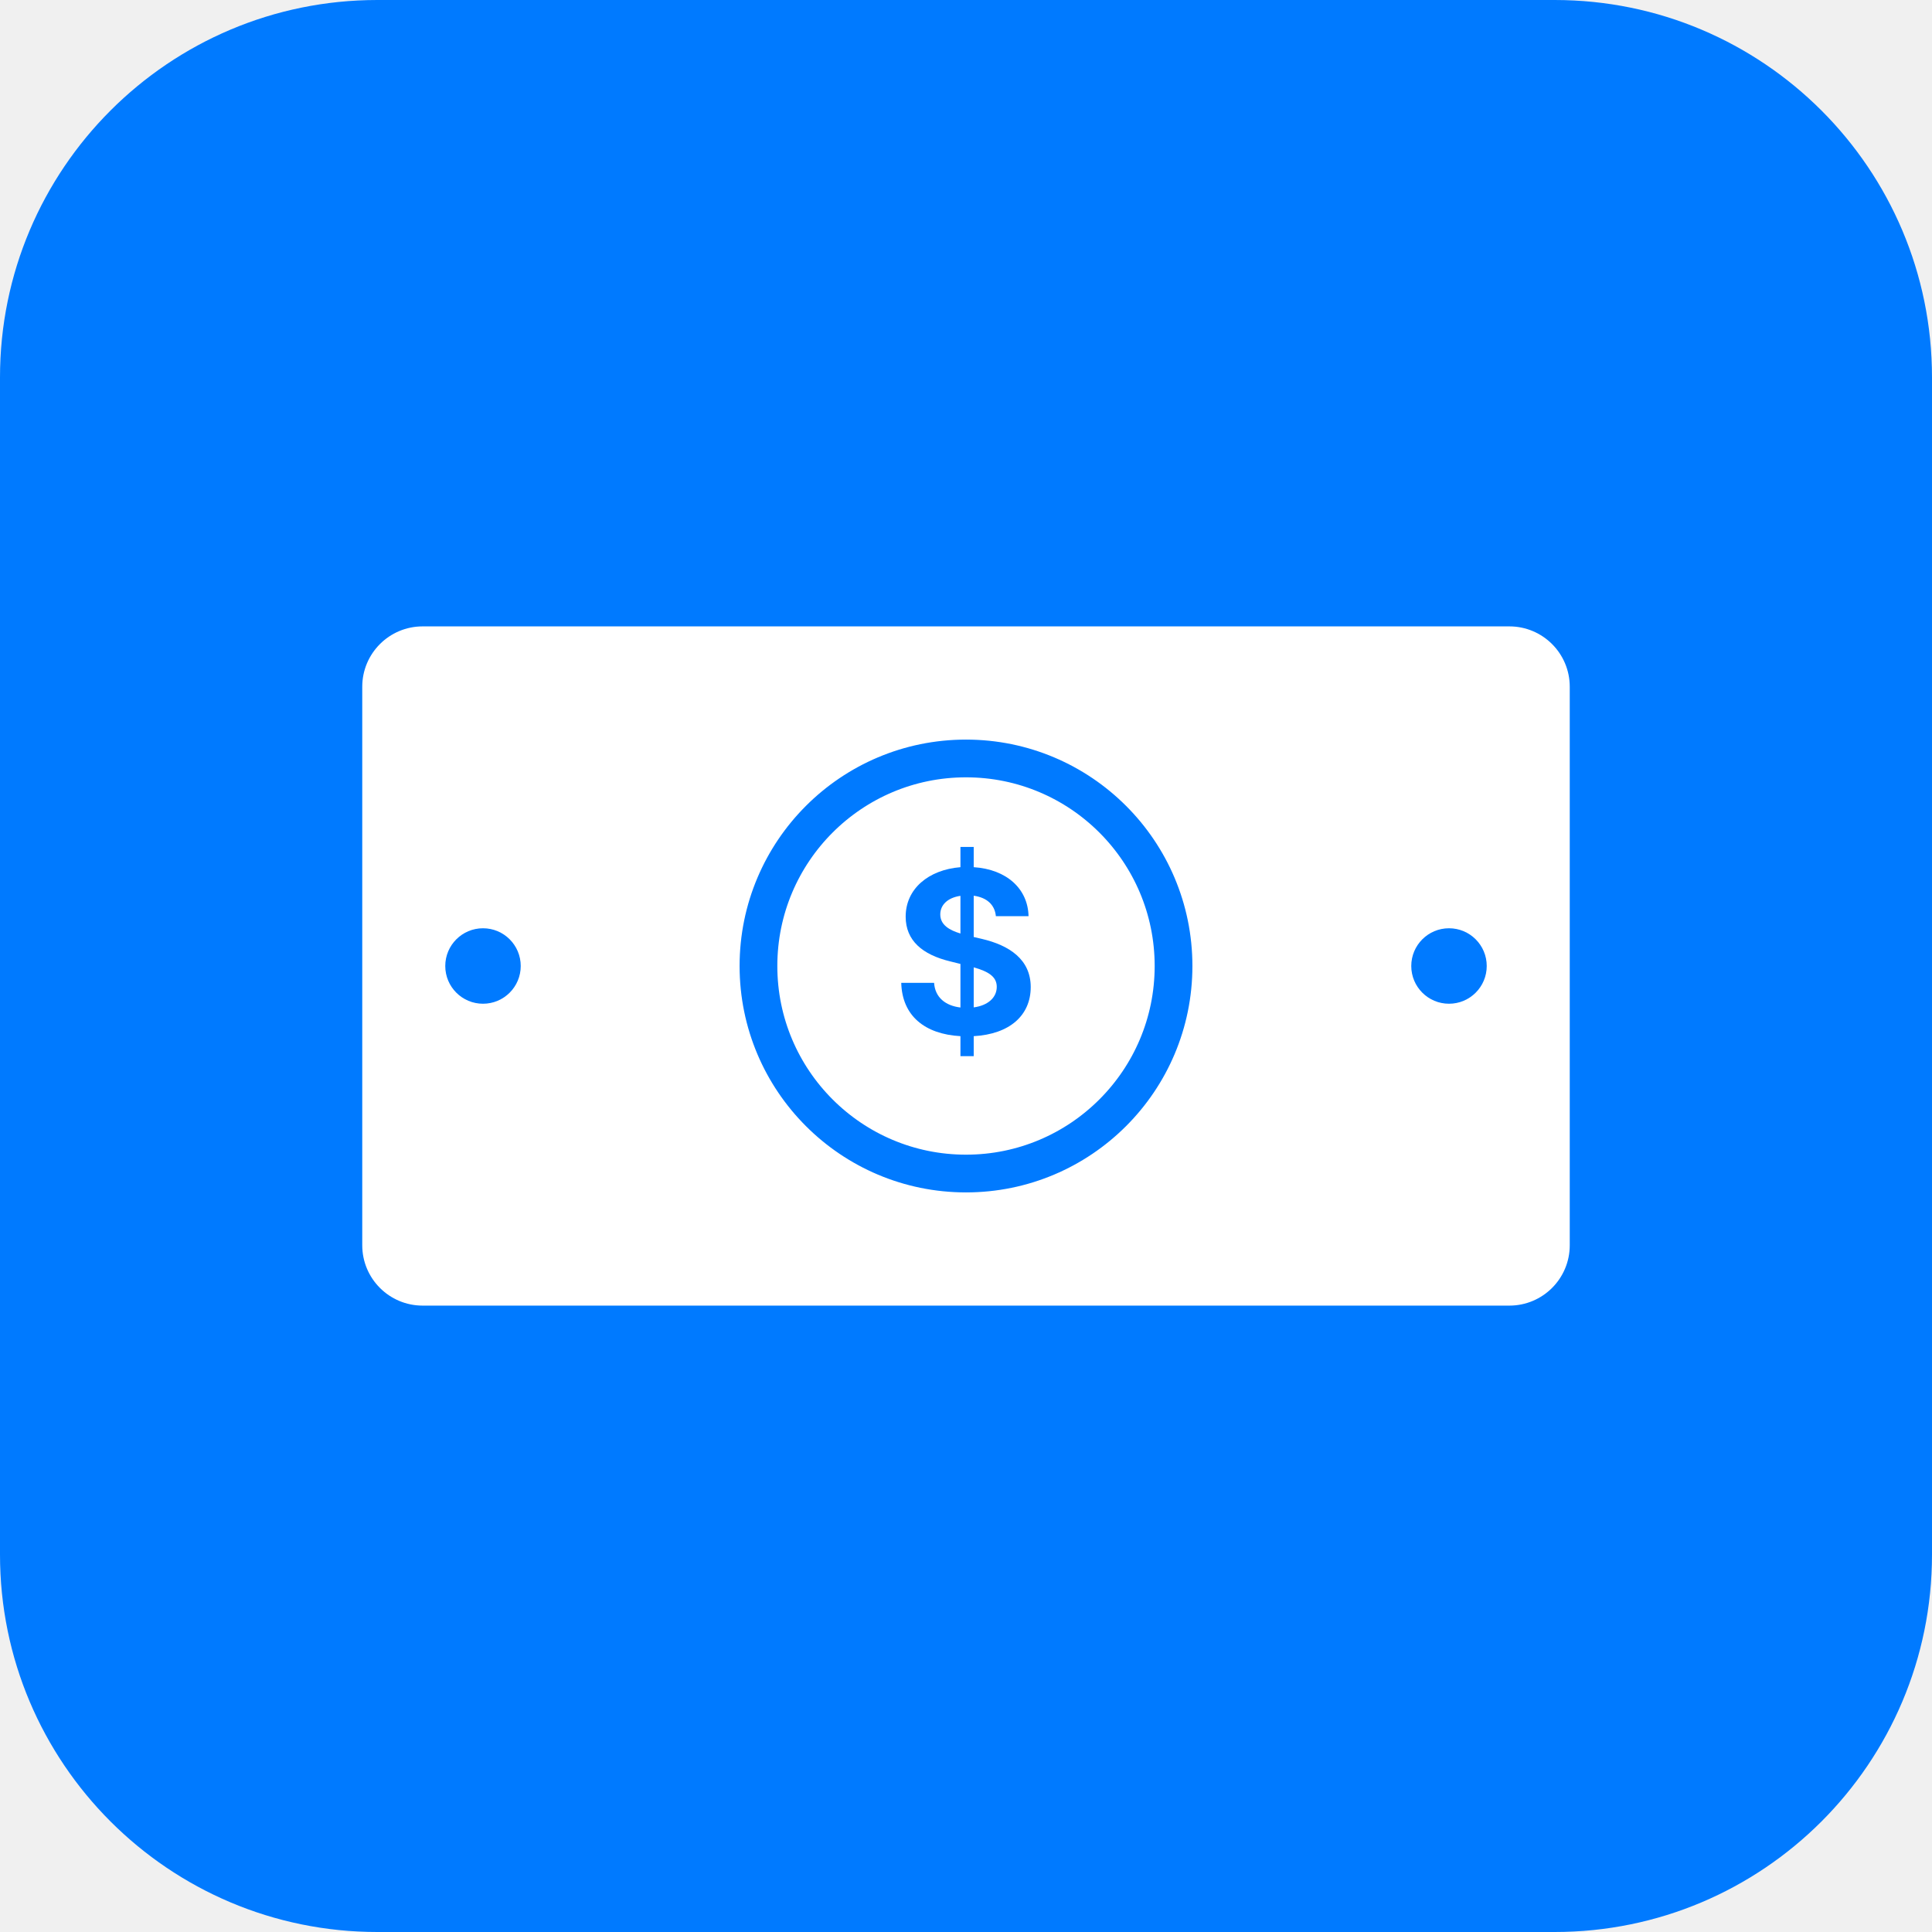
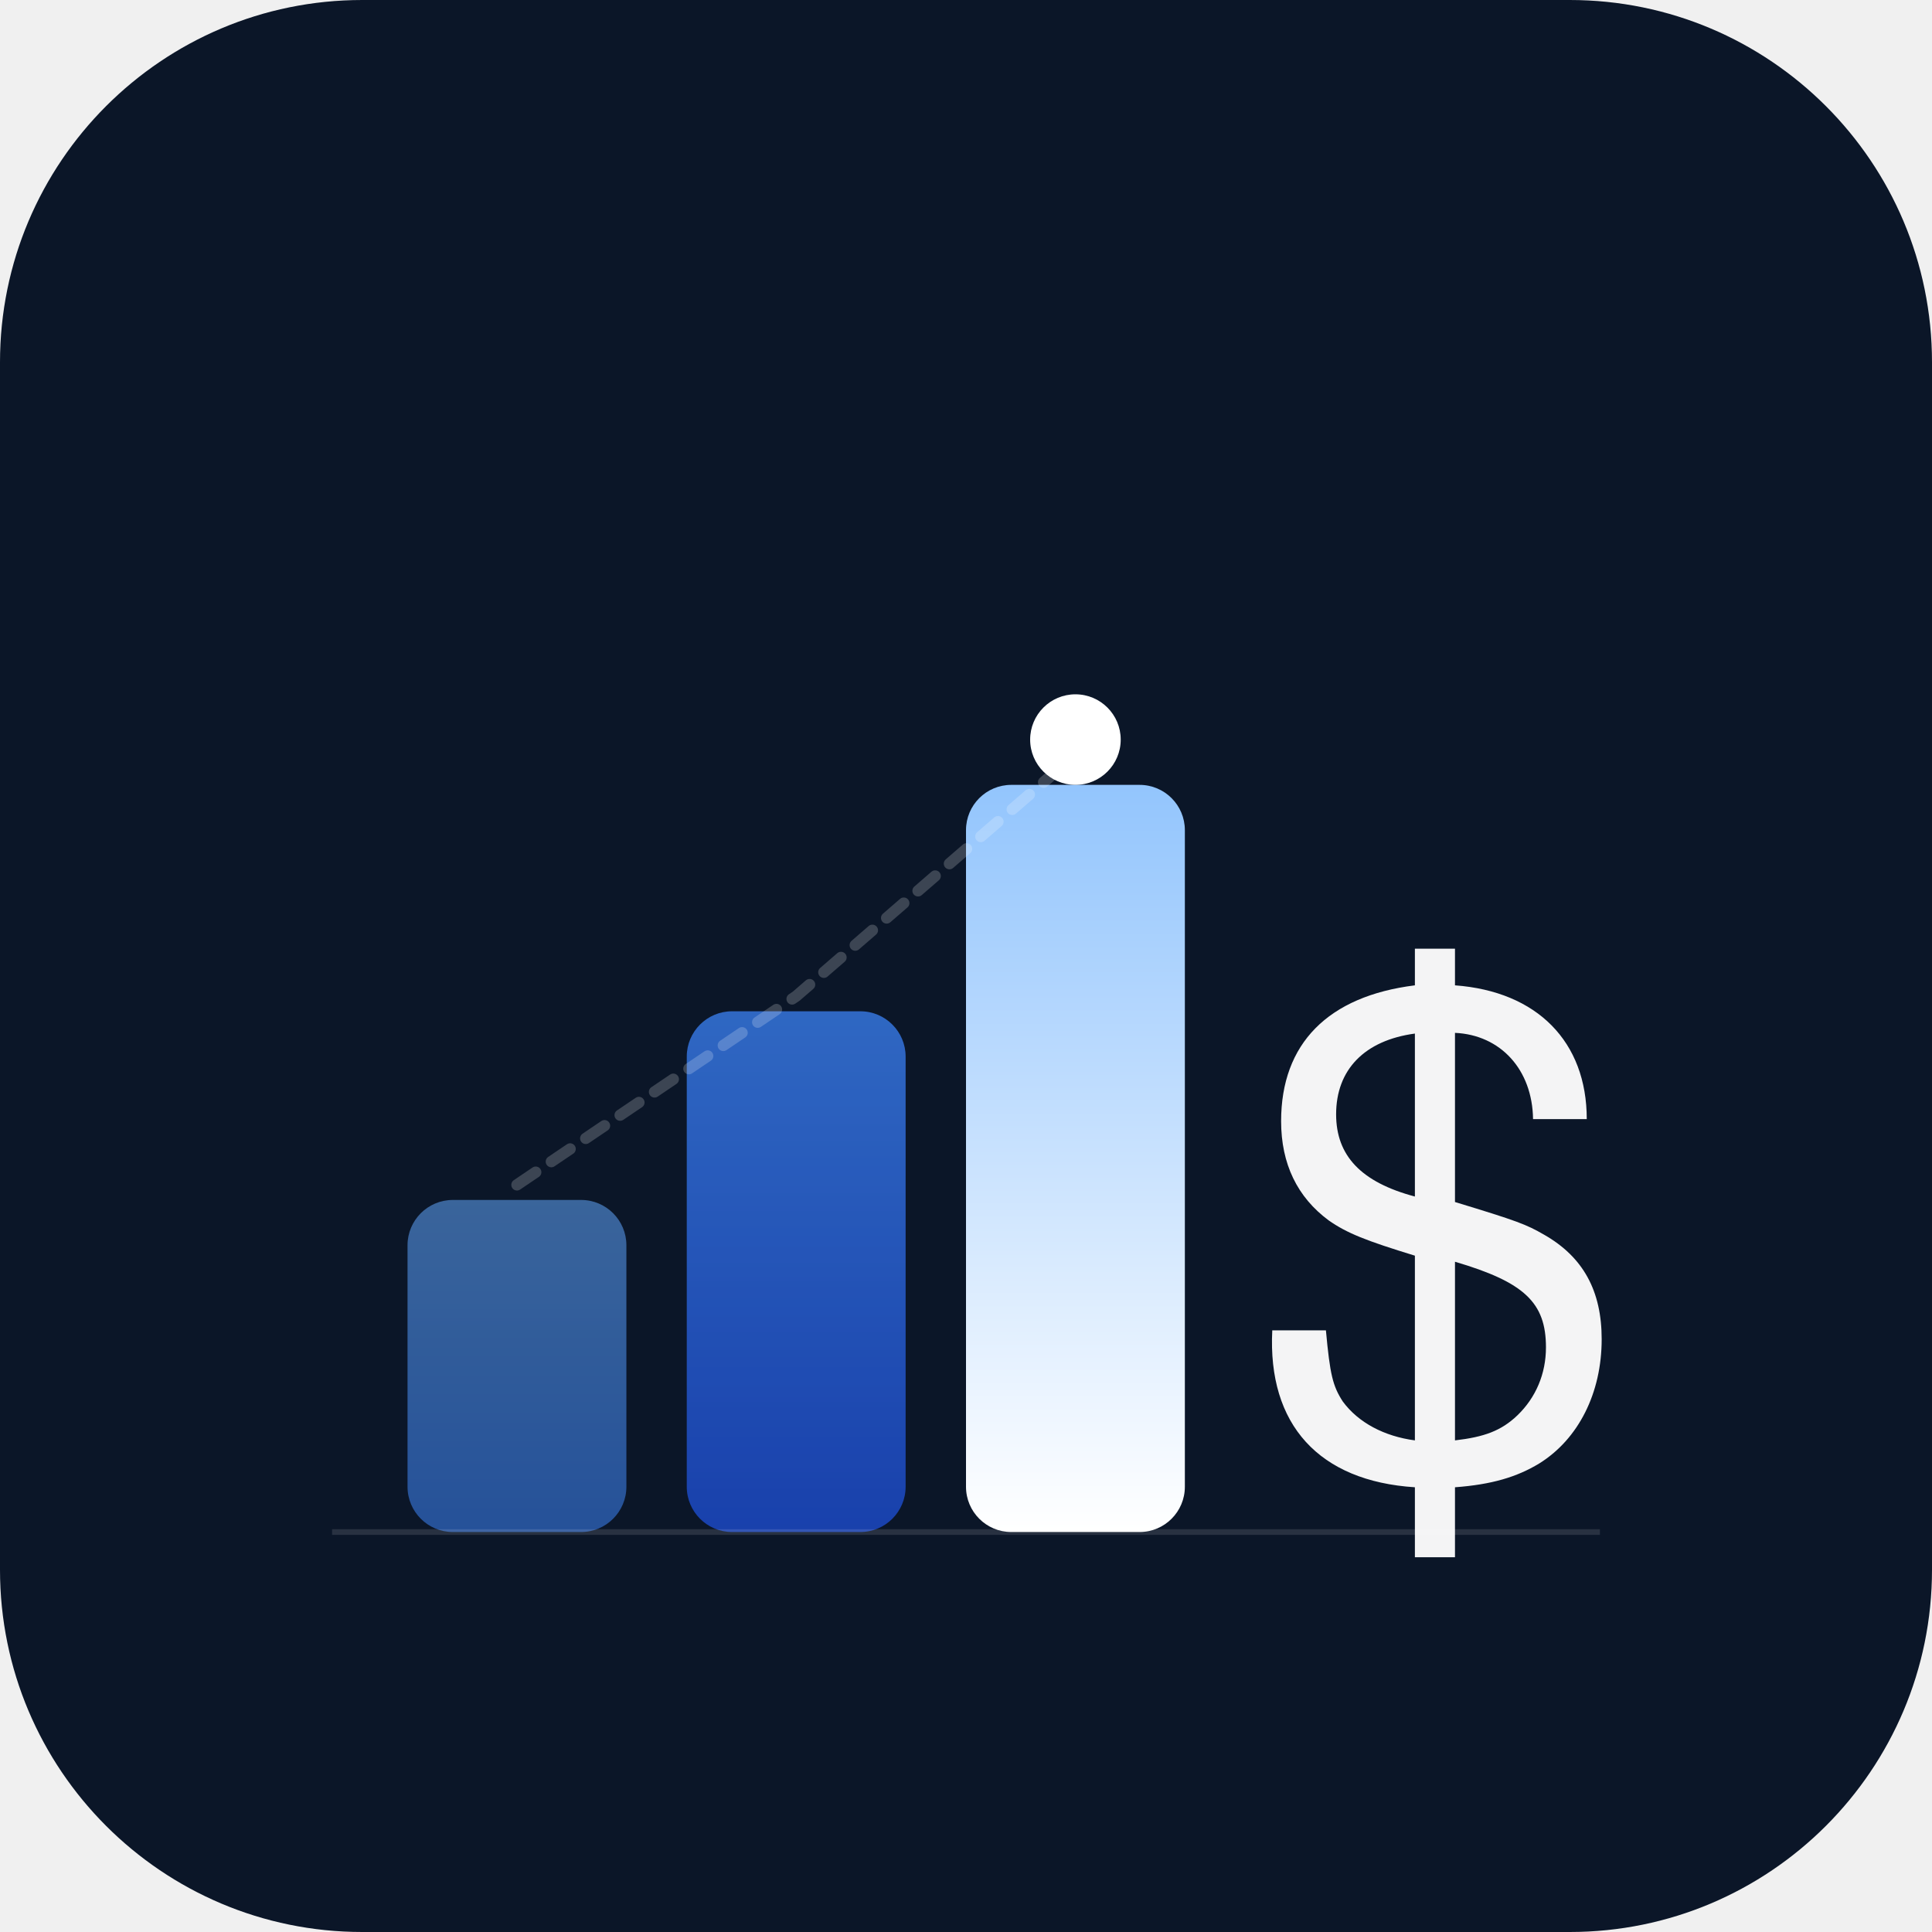
<svg xmlns="http://www.w3.org/2000/svg" viewBox="0 0 512 512">
-   <rect width="512" height="512" rx="100" fill="#007AFF" />
-   <g transform="translate(256,256)">
-     <rect x="-160" y="-90" width="320" height="180" rx="16" fill="#ffffff" />
-     <circle cx="0" cy="0" r="55" fill="none" stroke="#007AFF" stroke-width="10" />
-     <text x="0" y="18" font-family="-apple-system, sans-serif" font-size="60" font-weight="700" fill="#007AFF" text-anchor="middle">$</text>
-     <circle cx="-128" cy="0" r="10" fill="#007AFF" />
-     <circle cx="128" cy="0" r="10" fill="#007AFF" />
-   </g>
+   <defs>
+     <linearGradient id="bar1" x1="0" y1="0" x2="0" y2="1">
+       <stop offset="0%" stop-color="#60A5FA" />
+       <stop offset="100%" stop-color="#3B82F6" />
+     </linearGradient>
+     <linearGradient id="bar2" x1="0" y1="0" x2="0" y2="1">
+       <stop offset="0%" stop-color="#3B82F6" />
+       <stop offset="100%" stop-color="#1D4ED8" />
+     </linearGradient>
+     <linearGradient id="bar3" x1="0" y1="0" x2="0" y2="1">
+       <stop offset="0%" stop-color="#93C5FD" />
+       <stop offset="100%" stop-color="#fff" />
+     </linearGradient>
+   </defs>
+   <rect width="512" height="512" rx="96" fill="#0B1628" />
+   <rect x="108" y="318" width="58" height="88" rx="12" fill="url(#bar1)" opacity="0.55" />
+   <rect x="182" y="268" width="58" height="138" rx="12" fill="url(#bar2)" opacity="0.75" />
+   <rect x="256" y="208" width="58" height="198" rx="12" fill="url(#bar3)" />
+   <circle cx="285" cy="196" r="12" fill="#fff" />
+   <polyline points="137,314 211,264 285,200" fill="none" stroke="#fff" stroke-width="3" stroke-linecap="round" stroke-linejoin="round" stroke-dasharray="6,5" opacity="0.2" />
+   <line x1="88" y1="406" x2="424" y2="406" stroke="#fff" stroke-width="1.5" opacity="0.12" />
+   <text x="380" y="390" font-family="-apple-system,BlinkMacSystemFont,'Segoe UI',Helvetica,sans-serif" font-size="180" font-weight="100" fill="#fff" text-anchor="middle" opacity="0.95">$</text>
</svg>
